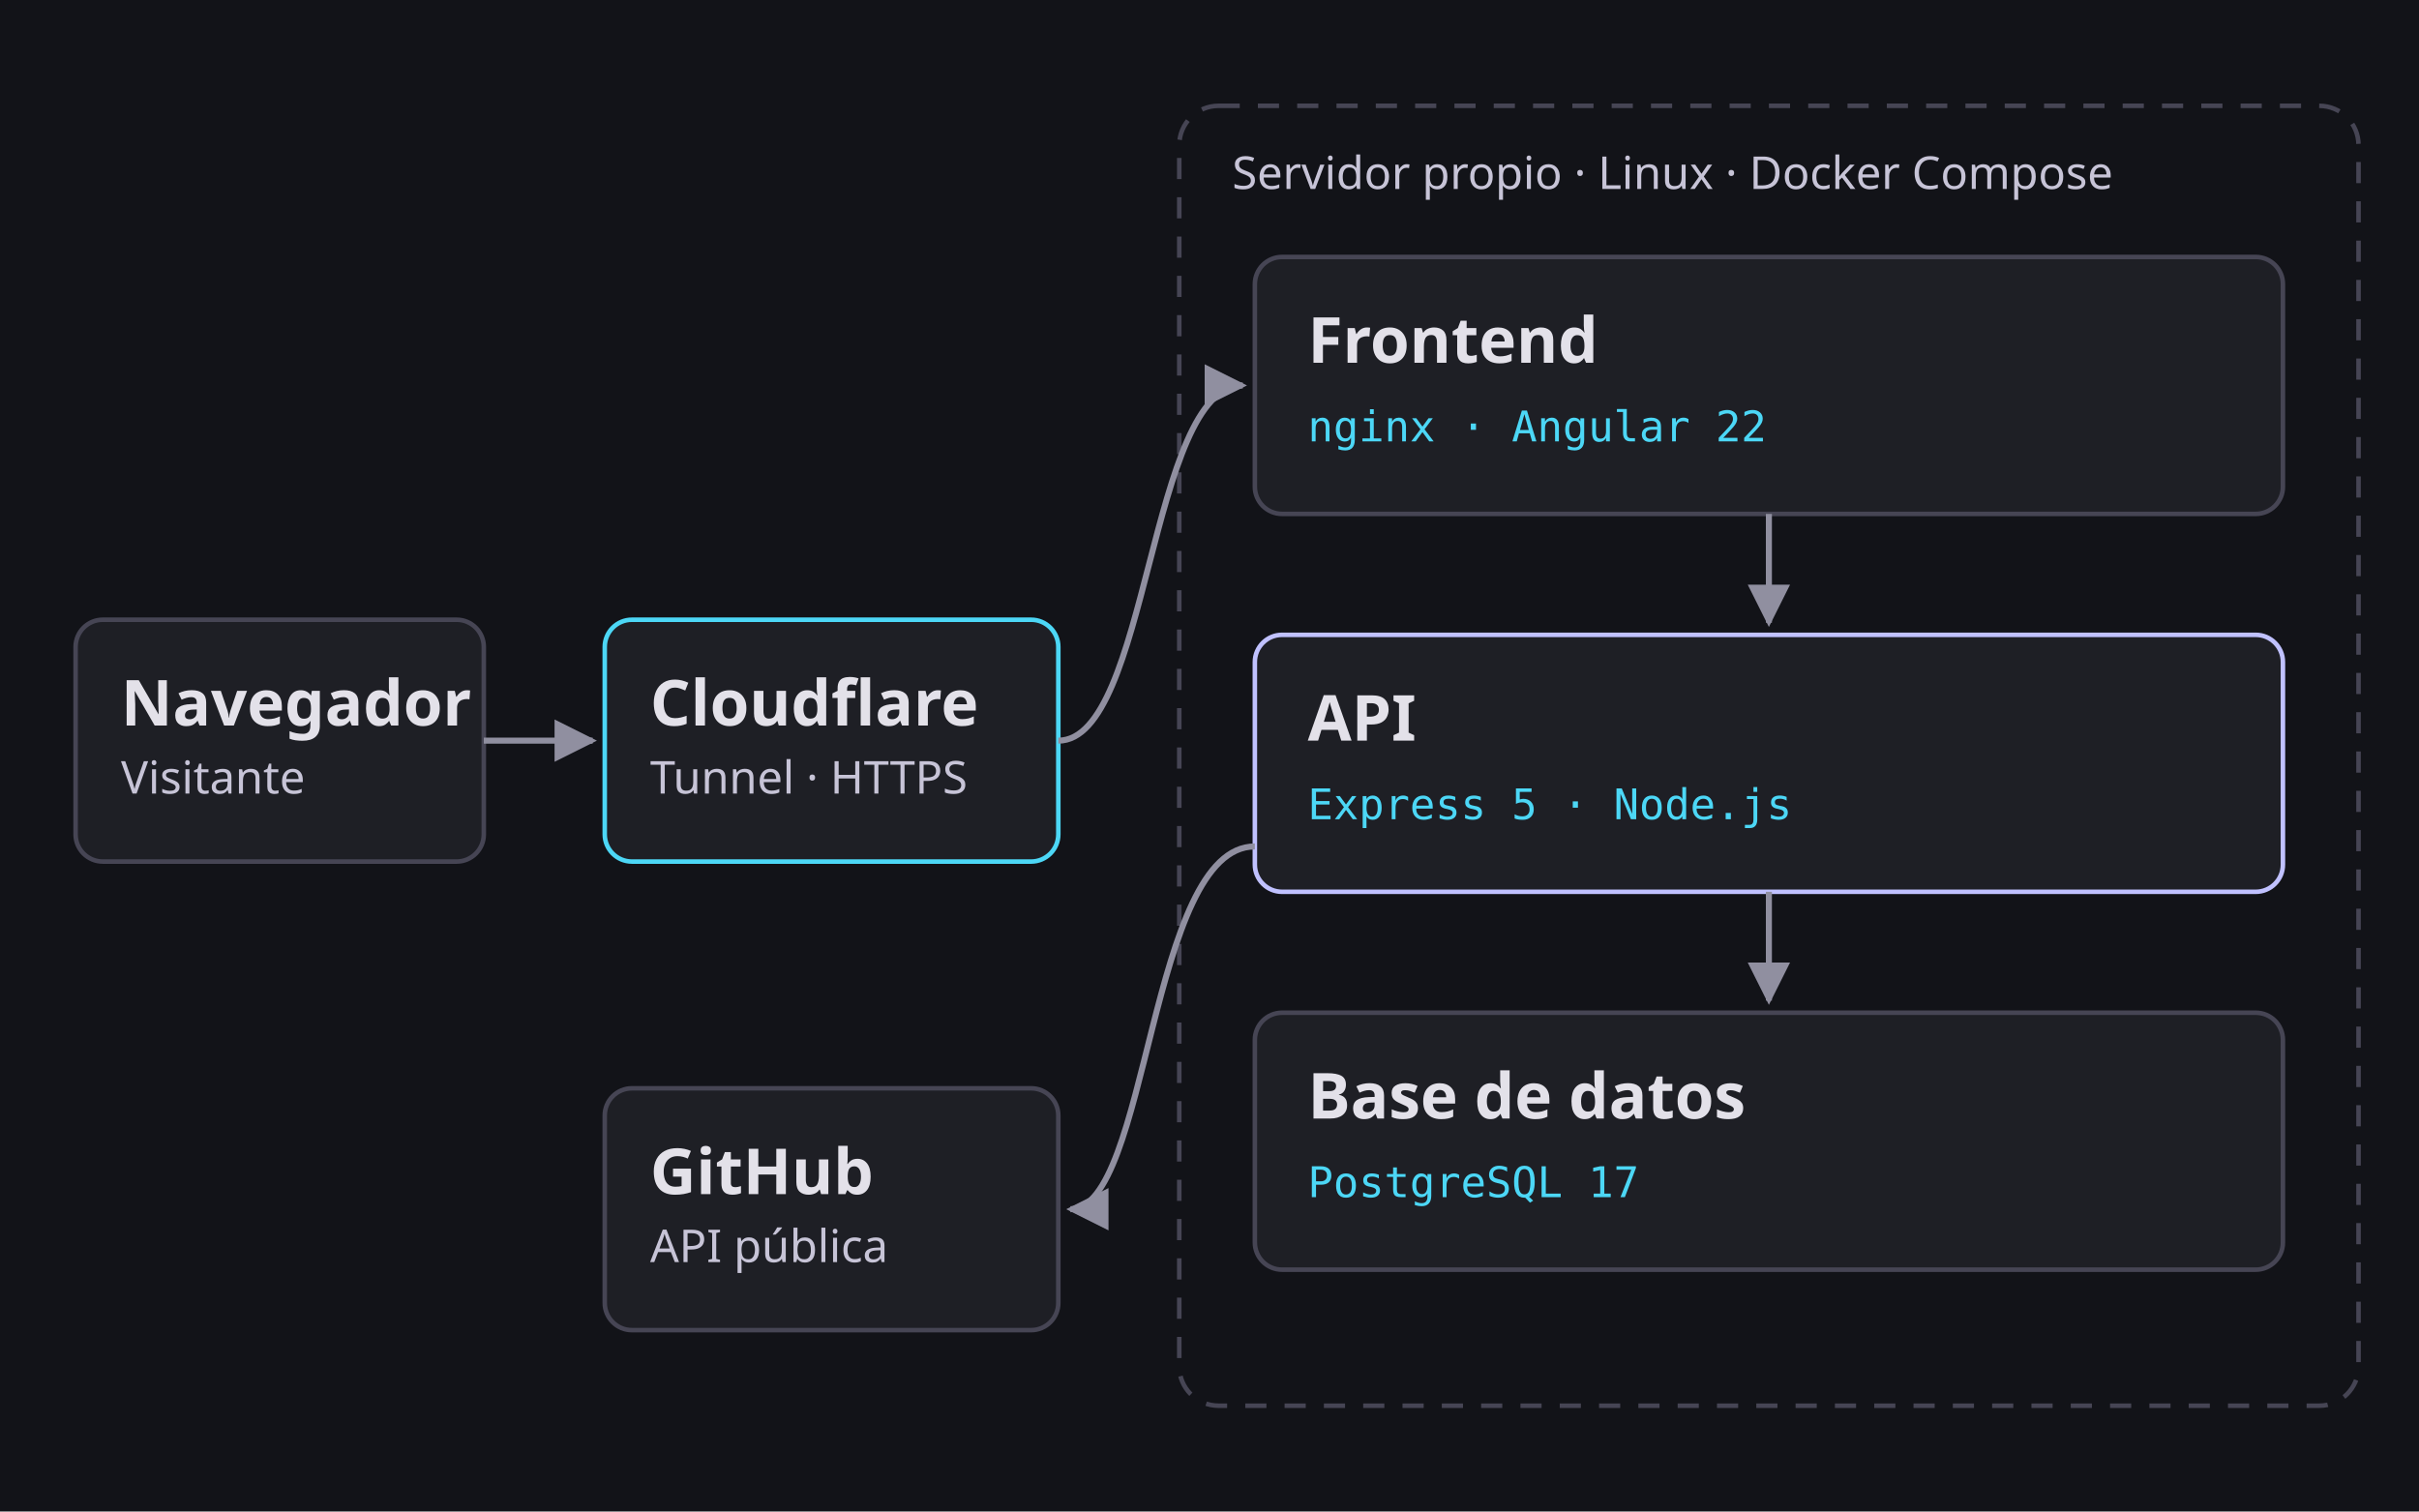
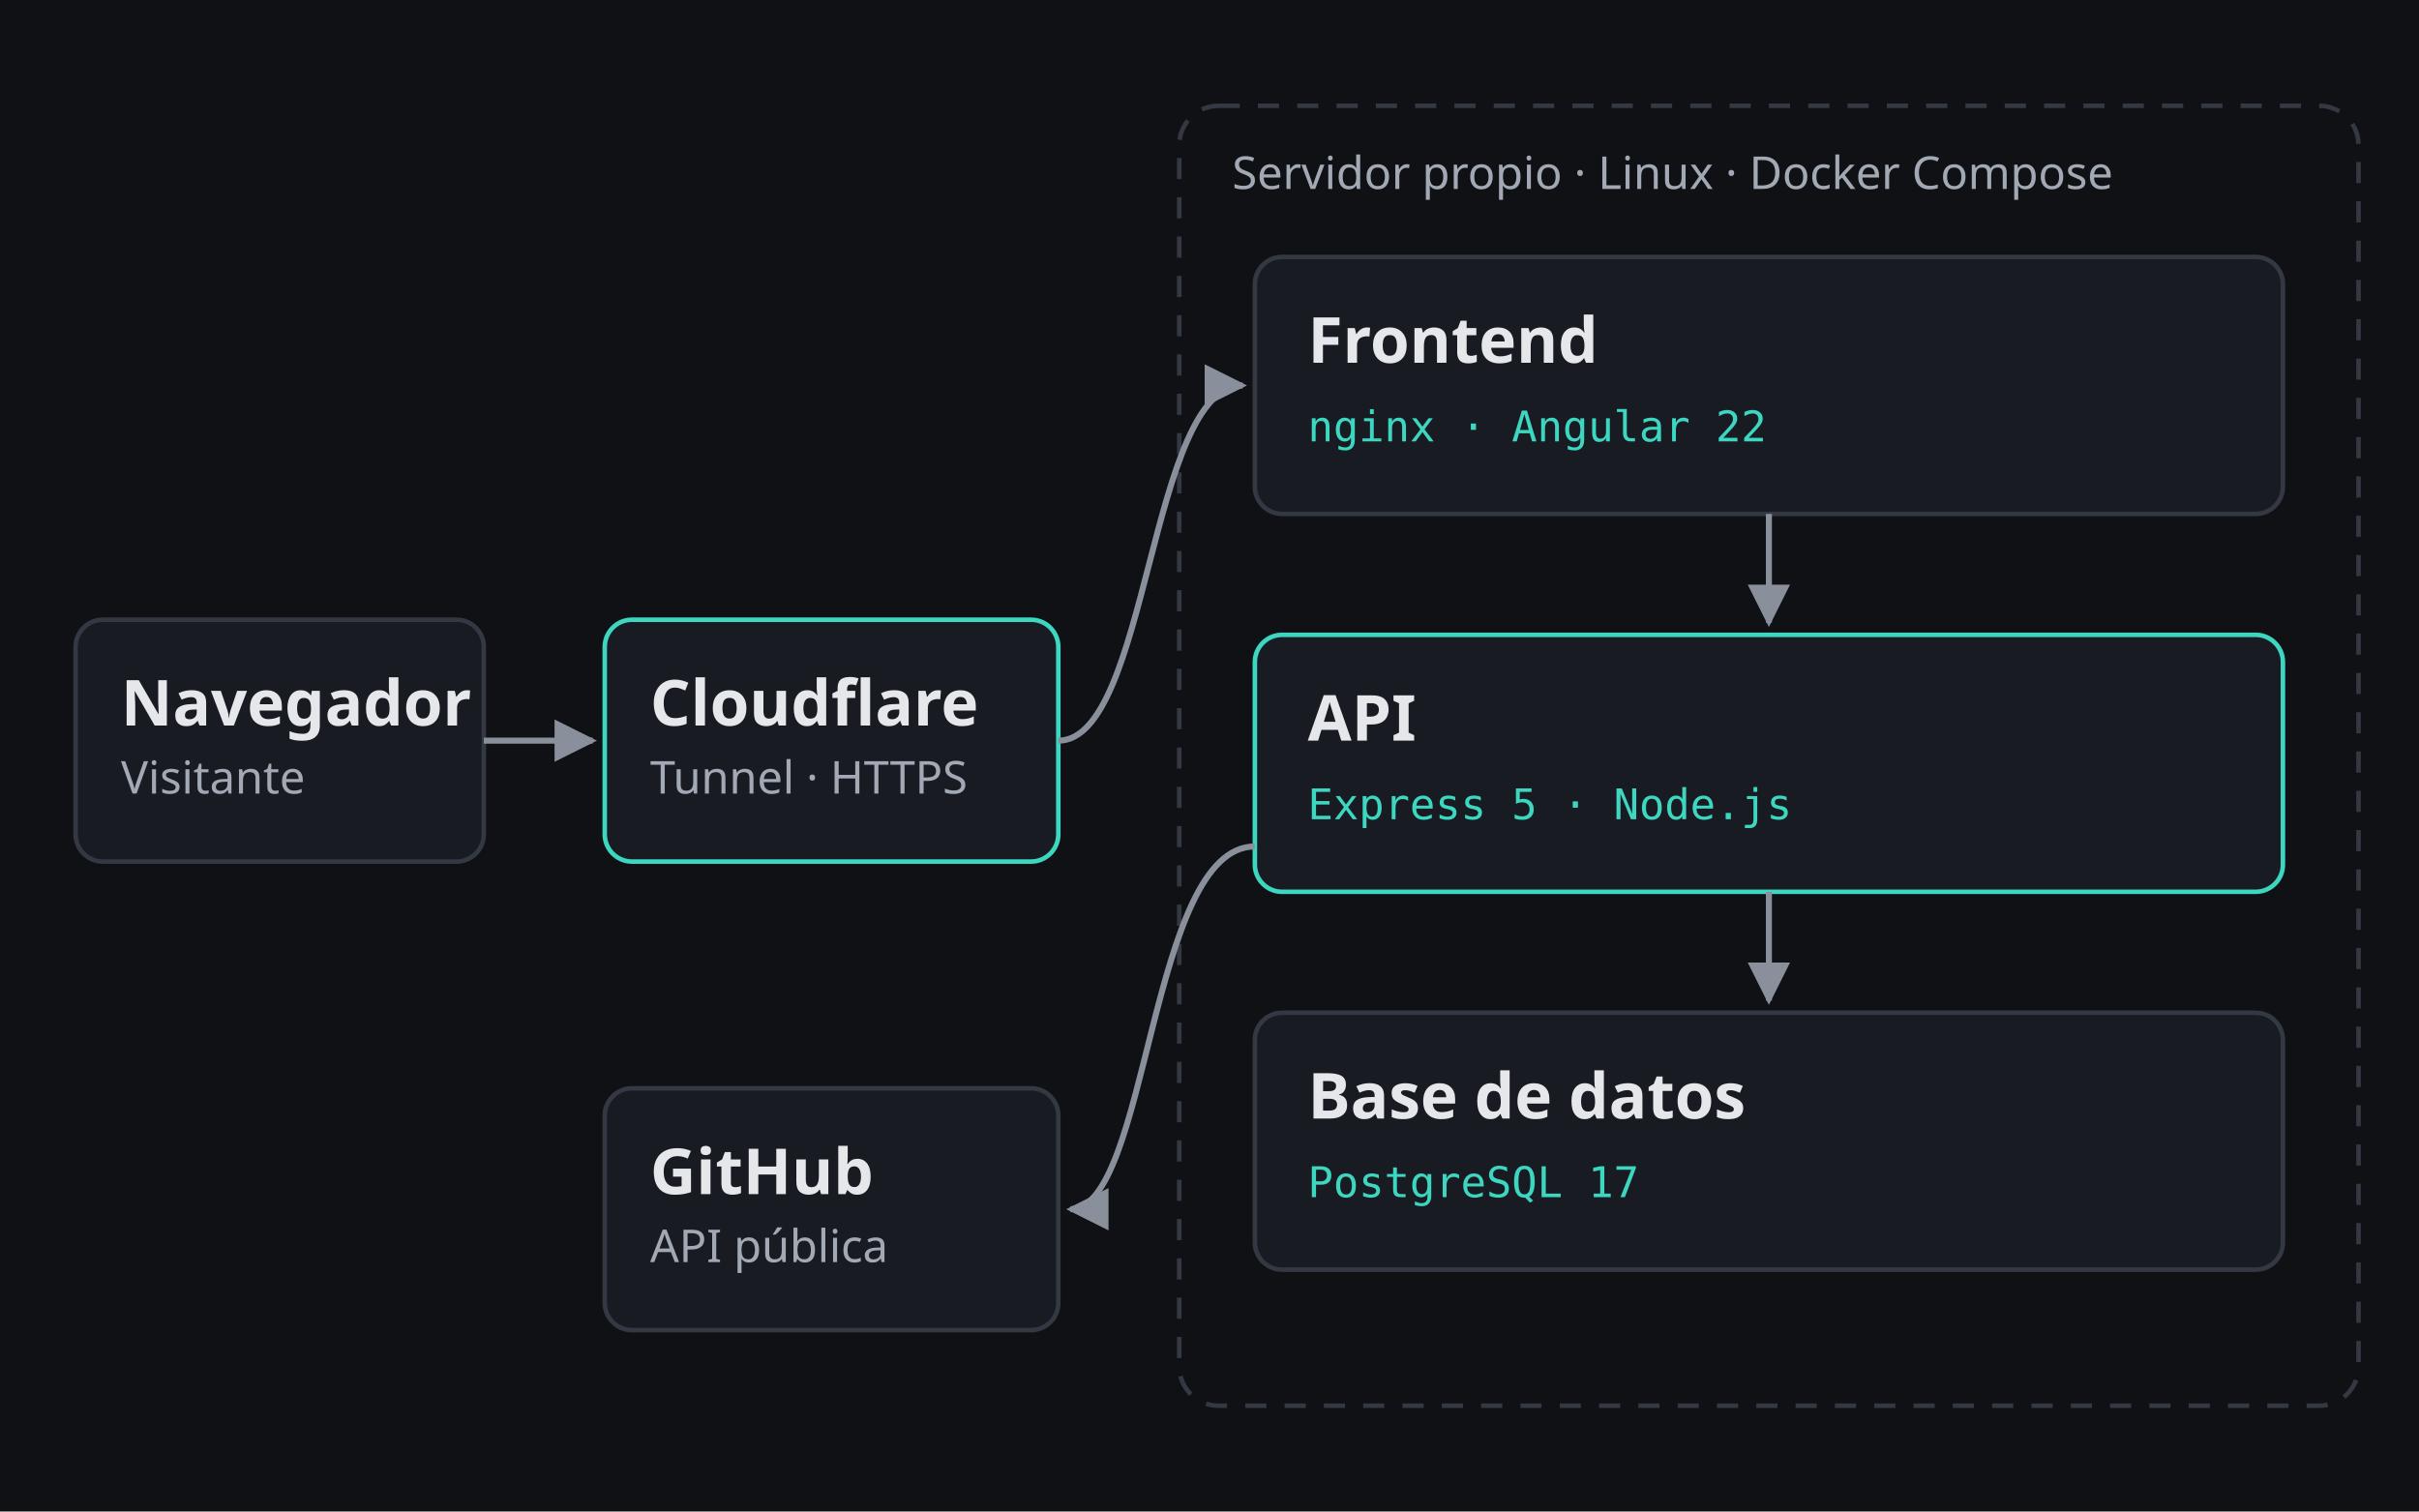
<svg xmlns="http://www.w3.org/2000/svg" viewBox="0 0 1600 1000" role="img" aria-label="Arquitectura del portafolio: el navegador llega por Cloudflare Tunnel a un servidor propio con Docker Compose, donde nginx sirve Angular, una API en Express consulta PostgreSQL y la API de GitHub.">
  <defs>
    <marker id="arrow" viewBox="0 0 10 10" refX="9" refY="5" markerWidth="7" markerHeight="7" orient="auto-start-reverse">
-       <path d="M0 0 L10 5 L0 10 z" fill="#908fa0" />
+       <path d="M0 0 L10 5 L0 10 z" fill="#8a909b" />
    </marker>
    <style>
-       text { font-family: 'IBM Plex Sans', 'Segoe UI', system-ui, sans-serif; fill: #e3e1e9; }
+       text { font-family: 'IBM Plex Sans', 'Segoe UI', system-ui, sans-serif; fill: #e6e7ea; }
      .t { font-size: 42px; font-weight: 600; }
-       .s { font-size: 30px; fill: #c7c4d7; }
-       .m { font-family: 'IBM Plex Mono', Consolas, monospace; font-size: 28px; fill: #4cd7f6; }
-       .box { fill: #1e1f25; stroke: #464554; stroke-width: 3; }
-       .edge { stroke: #908fa0; stroke-width: 4; fill: none; marker-end: url(#arrow); }
+       .s { font-size: 30px; fill: #a3a9b4; }
+       .m { font-family: 'IBM Plex Mono', Consolas, monospace; font-size: 28px; fill: #3dd6c0; }
+       .box { fill: #181c22; stroke: #333842; stroke-width: 3; }
+       .edge { stroke: #8a909b; stroke-width: 4; fill: none; marker-end: url(#arrow); }
    </style>
  </defs>
-   <rect width="1600" height="1000" fill="#121318" />
+   <rect width="1600" height="1000" fill="#0f1115" />
  <rect class="box" x="50" y="410" width="270" height="160" rx="18" />
  <text class="t" x="80" y="480">Navegador</text>
  <text class="s" x="80" y="525">Visitante</text>
-   <rect class="box" x="400" y="410" width="300" height="160" rx="18" style="stroke:#4cd7f6" />
+   <rect class="box" x="400" y="410" width="300" height="160" rx="18" style="stroke:#3dd6c0" />
  <text class="t" x="430" y="480">Cloudflare</text>
  <text class="s" x="430" y="525">Tunnel · HTTPS</text>
  <rect class="box" x="400" y="720" width="300" height="160" rx="18" />
  <text class="t" x="430" y="790">GitHub</text>
  <text class="s" x="430" y="835">API pública</text>
-   <rect x="780" y="70" width="780" height="860" rx="26" fill="none" stroke="#464554" stroke-width="3" stroke-dasharray="14 12" />
+   <rect x="780" y="70" width="780" height="860" rx="26" fill="none" stroke="#333842" stroke-width="3" stroke-dasharray="14 12" />
  <text class="s" x="815" y="125">Servidor propio · Linux · Docker Compose</text>
  <rect class="box" x="830" y="170" width="680" height="170" rx="18" />
  <text class="t" x="865" y="240">Frontend</text>
  <text class="m" x="865" y="292">nginx · Angular 22</text>
-   <rect class="box" x="830" y="420" width="680" height="170" rx="18" style="stroke:#c0c1ff" />
+   <rect class="box" x="830" y="420" width="680" height="170" rx="18" style="stroke:#3dd6c0" />
  <text class="t" x="865" y="490">API</text>
  <text class="m" x="865" y="542">Express 5 · Node.js</text>
  <rect class="box" x="830" y="670" width="680" height="170" rx="18" />
  <text class="t" x="865" y="740">Base de datos</text>
  <text class="m" x="865" y="792">PostgreSQL 17</text>
  <path class="edge" d="M320 490 H392" />
  <path class="edge" d="M700 490 C 760 490, 760 255, 822 255" />
  <path class="edge" d="M1170 340 V412" />
  <path class="edge" d="M1170 590 V662" />
  <path class="edge" d="M830 560 C 760 560, 760 800, 708 800" />
</svg>
